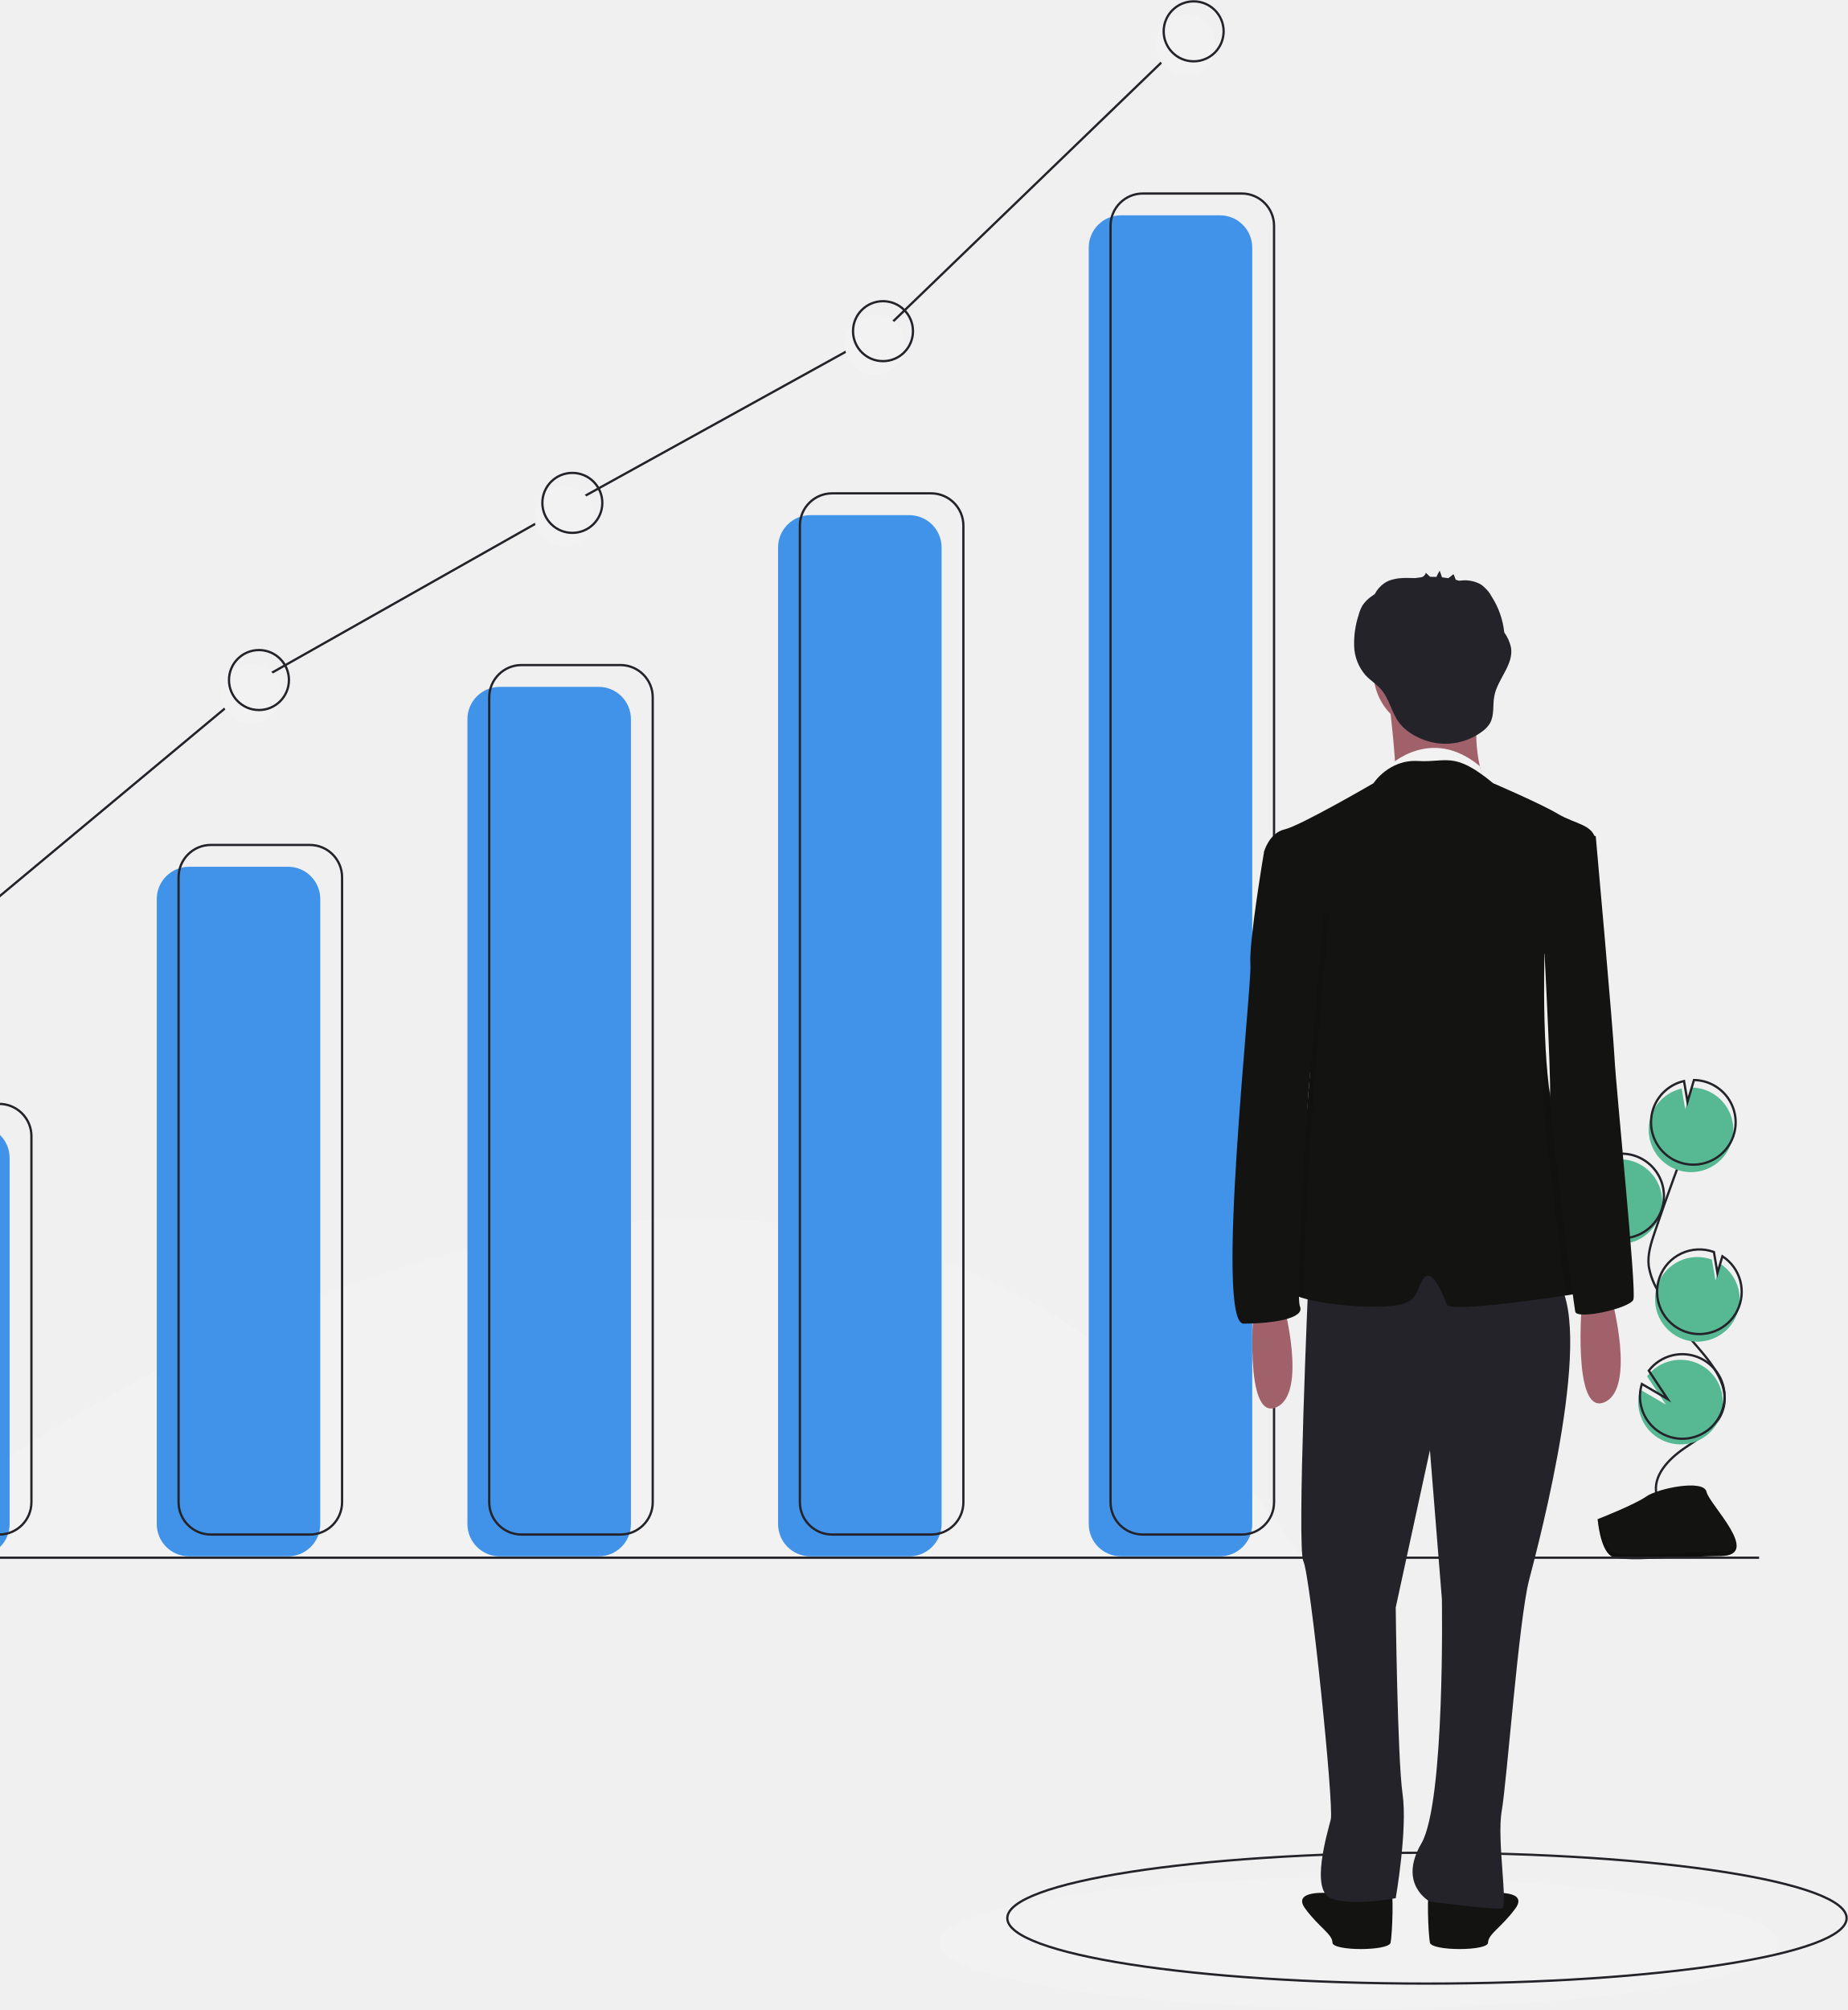
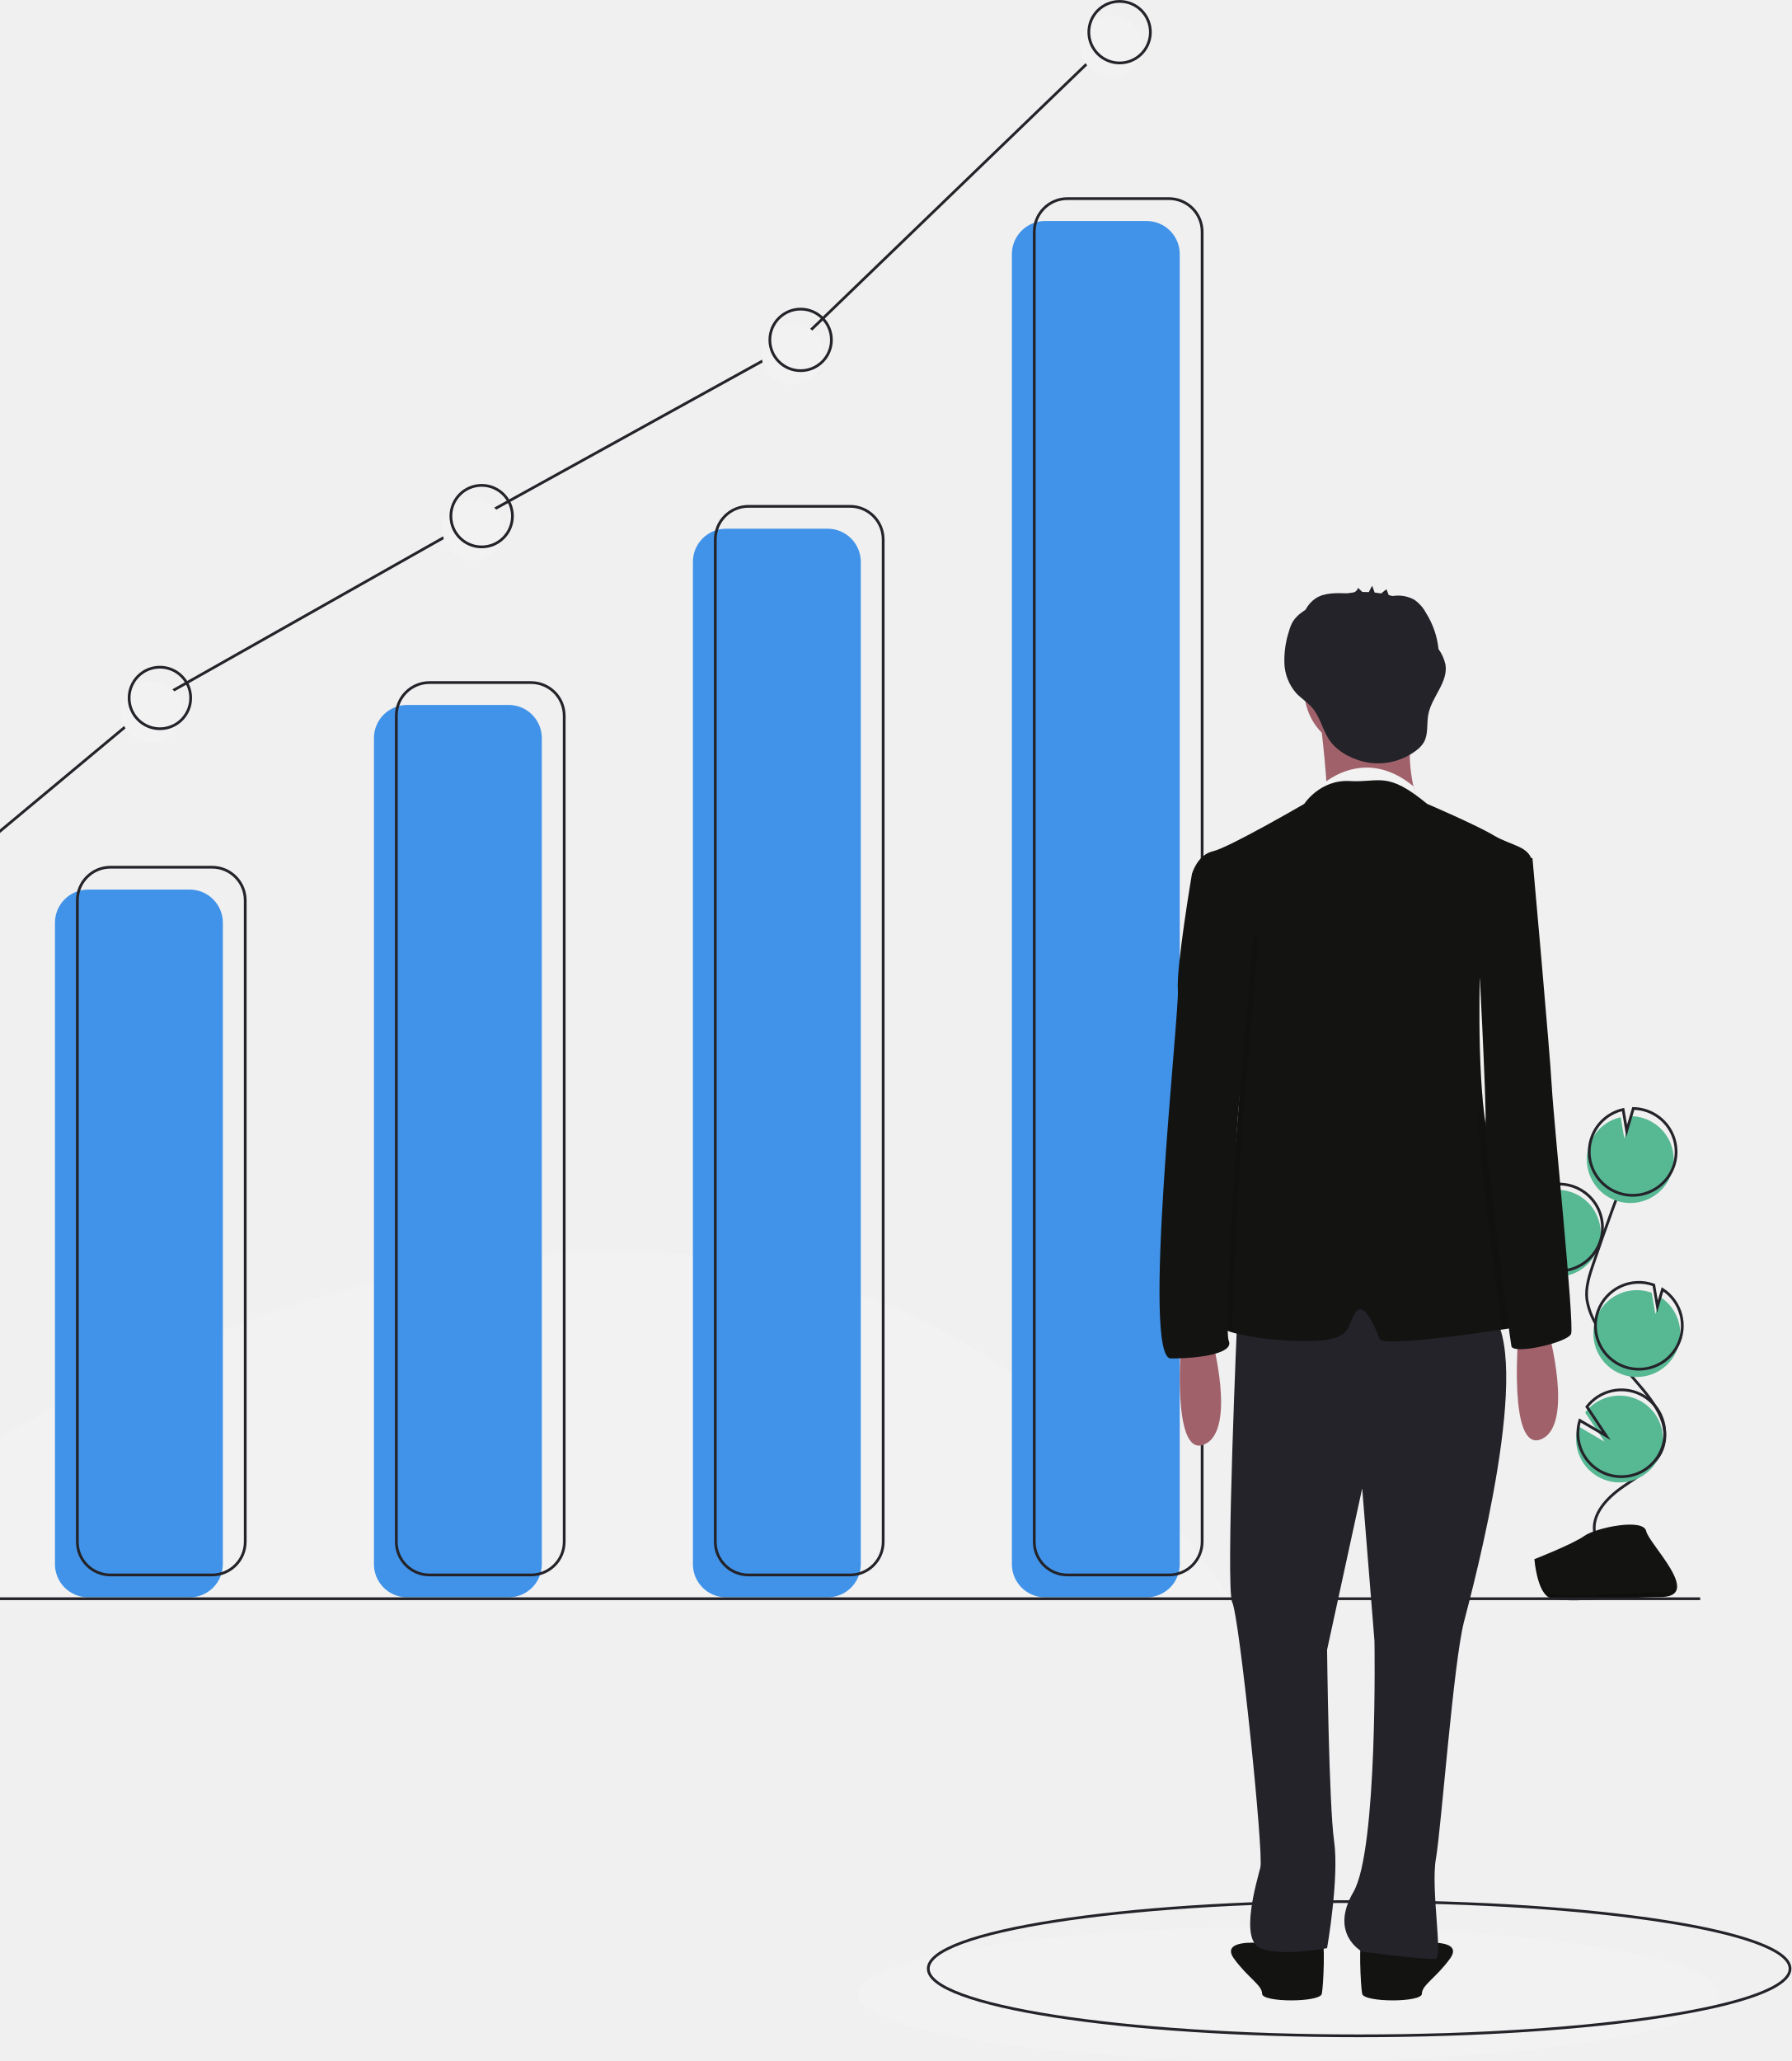
- <svg xmlns="http://www.w3.org/2000/svg" width="812" height="883" viewBox="0 0 812 883" fill="none">
-   <g clip-path="url(#clip0)">
-     <path d="M-56.241 683.106C-56.241 683.106 341.888 350.833 571.186 683.106H-56.241Z" fill="#F2F2F2" />
-     <path d="M597.07 882.17C698.91 882.17 781.467 869.304 781.467 853.433C781.467 837.562 698.91 824.696 597.07 824.696C495.231 824.696 412.674 837.562 412.674 853.433C412.674 869.304 495.231 882.17 597.07 882.17Z" fill="#F2F2F2" />
-     <path d="M627.005 871.394C728.845 871.394 811.402 858.528 811.402 842.657C811.402 826.786 728.845 813.92 627.005 813.92C525.166 813.92 442.608 826.786 442.608 842.657C442.608 858.528 525.166 871.394 627.005 871.394Z" stroke="#232329" stroke-miterlimit="10" />
-     <path d="M705.419 545.347C708.125 546.331 711.023 546.673 713.884 546.346C716.745 546.019 719.491 545.031 721.906 543.462C724.32 541.893 726.337 539.784 727.797 537.302C729.258 534.82 730.122 532.033 730.321 529.16C730.521 526.287 730.05 523.408 728.947 520.748C727.843 518.088 726.137 515.721 723.963 513.833C721.789 511.945 719.206 510.587 716.417 509.868C713.629 509.149 710.712 509.087 707.895 509.687L708.361 519.257L703.833 511.055C699.389 513.143 695.956 516.91 694.288 521.528C693.696 523.146 693.336 524.839 693.218 526.558C692.933 530.591 693.969 534.606 696.171 537.997C698.372 541.387 701.619 543.968 705.419 545.347Z" fill="#57B894" />
-     <path d="M727.823 656.346C726.225 648.207 733.151 640.992 739.992 636.301C746.833 631.611 754.827 627.003 757.161 619.044C760.516 607.605 750.523 597.129 742.746 588.095C736.975 581.391 732.02 574.026 727.983 566.155C726.228 563.064 725.033 559.687 724.452 556.179C723.839 551.109 725.468 546.063 727.109 541.227C732.577 525.115 738.422 509.138 744.645 493.296" stroke="#232329" stroke-miterlimit="10" />
-     <path d="M706.185 542.883C708.891 543.867 711.789 544.209 714.65 543.882C717.511 543.555 720.257 542.567 722.671 540.998C725.086 539.429 727.102 537.32 728.563 534.838C730.023 532.356 730.887 529.569 731.087 526.696C731.286 523.824 730.816 520.944 729.712 518.284C728.609 515.624 726.903 513.257 724.729 511.369C722.554 509.481 719.971 508.124 717.183 507.404C714.394 506.685 711.477 506.623 708.661 507.223L709.126 516.793L704.598 508.591C700.154 510.68 696.721 514.446 695.054 519.064C694.461 520.682 694.101 522.376 693.984 524.094C693.698 528.127 694.735 532.142 696.936 535.533C699.138 538.923 702.385 541.504 706.185 542.883V542.883Z" stroke="#232329" stroke-miterlimit="10" />
-     <path d="M725.55 489.991C726.613 487.06 728.395 484.444 730.734 482.384C733.073 480.323 735.893 478.884 738.934 478.2L740.465 487.298L743.303 477.743C747.244 477.801 751.064 479.111 754.212 481.482C757.361 483.853 759.674 487.163 760.818 490.935C761.962 494.706 761.878 498.744 760.578 502.465C759.278 506.186 756.829 509.397 753.585 511.635C750.341 513.873 746.47 515.023 742.53 514.917C738.59 514.812 734.785 513.457 731.666 511.048C728.546 508.64 726.272 505.302 725.173 501.517C724.074 497.732 724.206 493.696 725.551 489.991H725.55Z" fill="#57B894" />
-     <path d="M726.572 486.706C727.634 483.775 729.417 481.159 731.755 479.099C734.094 477.038 736.914 475.599 739.955 474.915L741.486 484.013L744.324 474.458C748.265 474.516 752.086 475.825 755.234 478.197C758.382 480.568 760.695 483.878 761.84 487.65C762.984 491.421 762.9 495.459 761.6 499.18C760.3 502.9 757.851 506.112 754.607 508.35C751.363 510.588 747.491 511.737 743.551 511.632C739.611 511.527 735.807 510.172 732.687 507.763C729.567 505.355 727.294 502.017 726.195 498.232C725.095 494.447 725.228 490.411 726.572 486.706V486.706Z" stroke="#232329" stroke-miterlimit="10" />
-     <path d="M739.482 588.279C743.774 589.836 748.489 589.759 752.728 588.063C756.967 586.367 760.433 583.171 762.467 579.083C764.501 574.995 764.959 570.302 763.755 565.898C762.551 561.494 759.768 557.687 755.937 555.203L753.756 562.546L752.21 553.341C752.194 553.334 752.179 553.328 752.162 553.323C749.867 552.49 747.43 552.118 744.991 552.227C742.552 552.336 740.158 552.925 737.947 553.959C735.735 554.993 733.748 556.453 732.101 558.255C730.453 560.057 729.177 562.165 728.344 564.461C727.511 566.756 727.139 569.193 727.248 571.632C727.357 574.071 727.946 576.465 728.98 578.677C730.014 580.888 731.474 582.875 733.276 584.522C735.078 586.17 737.186 587.447 739.482 588.279Z" fill="#57B894" />
-     <path d="M740.367 584.952C744.659 586.509 749.373 586.432 753.612 584.736C757.851 583.04 761.318 579.843 763.352 575.756C765.386 571.668 765.844 566.975 764.64 562.571C763.436 558.167 760.653 554.36 756.822 551.876L754.641 559.219L753.095 550.013C753.079 550.006 753.064 550 753.047 549.995C748.412 548.314 743.298 548.542 738.831 550.631C734.364 552.72 730.91 556.497 729.229 561.133C727.547 565.768 727.776 570.882 729.865 575.349C731.953 579.816 735.731 583.27 740.367 584.952V584.952Z" stroke="#232329" stroke-miterlimit="10" />
-     <path d="M720.124 619.157C720.862 623.357 723.022 627.174 726.24 629.97C729.459 632.766 733.541 634.371 737.802 634.514C742.063 634.658 746.244 633.332 749.644 630.758C753.043 628.185 755.455 624.522 756.473 620.382C757.492 616.242 757.056 611.877 755.239 608.02C753.422 604.163 750.334 601.049 746.493 599.198C742.652 597.348 738.292 596.875 734.143 597.858C729.994 598.841 726.31 601.22 723.708 604.597L731.992 617.066L720.672 610.448C719.795 613.265 719.607 616.252 720.124 619.157Z" fill="#57B894" />
-     <path d="M720.89 616.693C721.628 620.893 723.787 624.71 727.006 627.506C730.225 630.302 734.307 631.907 738.568 632.05C742.829 632.194 747.01 630.868 750.409 628.294C753.809 625.721 756.22 622.057 757.239 617.917C758.258 613.777 757.822 609.413 756.005 605.556C754.188 601.699 751.1 598.585 747.259 596.734C743.418 594.884 739.057 594.411 734.909 595.394C730.76 596.377 727.076 598.756 724.473 602.133L732.757 614.602L721.438 607.984C720.56 610.801 720.372 613.788 720.89 616.693V616.693Z" stroke="#232329" stroke-miterlimit="10" />
-     <path d="M702.008 667.371C702.008 667.371 718.416 660.941 723.36 657.419C728.305 653.898 748.6 649.694 749.826 655.341C751.053 660.988 774.484 683.428 755.96 683.577C737.436 683.726 712.918 686.616 707.982 683.61C703.047 680.604 702.008 667.371 702.008 667.371Z" fill="#131312" />
-     <path opacity="0.2" d="M756.29 681.611C737.766 681.761 713.248 684.651 708.313 681.644C704.554 679.355 703.057 671.14 702.556 667.349C702.209 667.364 702.008 667.371 702.008 667.371C702.008 667.371 703.047 680.604 707.982 683.61C712.918 686.616 737.436 683.726 755.96 683.577C761.307 683.534 763.154 681.631 763.053 678.814C762.31 680.516 760.27 681.579 756.29 681.611Z" fill="black" />
-     <path d="M-9.963 494.518H-53.427C-61.263 494.518 -67.616 500.871 -67.616 508.708V669.515C-67.616 677.352 -61.263 683.704 -53.427 683.704H-9.963C-2.126 683.704 4.227 677.352 4.227 669.515V508.708C4.227 500.871 -2.126 494.518 -9.963 494.518Z" fill="#4093E9" />
-     <path d="M126.538 380.767H83.074C75.238 380.767 68.885 387.12 68.885 394.957V669.515C68.885 677.352 75.238 683.704 83.074 683.704H126.538C134.375 683.704 140.728 677.352 140.728 669.515V394.957C140.728 387.12 134.375 380.767 126.538 380.767Z" fill="#4093E9" />
-     <path d="M263.04 301.74H219.576C211.74 301.74 205.387 308.093 205.387 315.93V669.515C205.387 677.352 211.74 683.704 219.576 683.704H263.04C270.877 683.704 277.23 677.352 277.23 669.515V315.93C277.23 308.093 270.877 301.74 263.04 301.74Z" fill="#4093E9" />
-     <path d="M399.541 226.305H356.077C348.241 226.305 341.888 232.658 341.888 240.495V669.515C341.888 677.352 348.241 683.704 356.077 683.704H399.541C407.378 683.704 413.731 677.352 413.731 669.515V240.495C413.731 232.658 407.378 226.305 399.541 226.305Z" fill="#4093E9" />
-     <path d="M536.043 94.593H492.579C484.743 94.593 478.39 100.946 478.39 108.783V669.515C478.39 677.352 484.743 683.705 492.579 683.705H536.043C543.88 683.705 550.232 677.352 550.232 669.515V108.783C550.232 100.946 543.88 94.593 536.043 94.593Z" fill="#4093E9" />
-     <path d="M-0.384 484.939H-43.847C-51.684 484.939 -58.037 491.292 -58.037 499.129V659.936C-58.037 667.772 -51.684 674.125 -43.847 674.125H-0.384C7.453 674.125 13.806 667.772 13.806 659.936V499.129C13.806 491.292 7.453 484.939 -0.384 484.939Z" stroke="#232329" stroke-miterlimit="10" />
-     <path d="M136.117 371.188H92.653C84.817 371.188 78.464 377.541 78.464 385.378V659.936C78.464 667.773 84.817 674.125 92.653 674.125H136.117C143.954 674.125 150.307 667.773 150.307 659.936V385.378C150.307 377.541 143.954 371.188 136.117 371.188Z" stroke="#232329" stroke-miterlimit="10" />
-     <path d="M272.619 292.161H229.155C221.319 292.161 214.966 298.514 214.966 306.35V659.936C214.966 667.772 221.319 674.125 229.155 674.125H272.619C280.456 674.125 286.809 667.772 286.809 659.936V306.35C286.809 298.514 280.456 292.161 272.619 292.161Z" stroke="#232329" stroke-miterlimit="10" />
-     <path d="M409.12 216.726H365.656C357.82 216.726 351.467 223.079 351.467 230.916V659.936C351.467 667.773 357.82 674.125 365.656 674.125H409.12C416.957 674.125 423.31 667.773 423.31 659.936V230.916C423.31 223.079 416.957 216.726 409.12 216.726Z" stroke="#232329" stroke-miterlimit="10" />
-     <path d="M545.622 85.014H502.158C494.322 85.014 487.969 91.367 487.969 99.204V659.936C487.969 667.773 494.322 674.125 502.158 674.125H545.622C553.459 674.125 559.812 667.773 559.812 659.936V99.204C559.812 91.367 553.459 85.014 545.622 85.014Z" stroke="#232329" stroke-miterlimit="10" />
-     <path d="M772.945 684.303H-258" stroke="#232329" stroke-miterlimit="10" />
-     <path d="M707.931 569.446C707.931 569.446 719.199 610.012 704.926 616.022C690.652 622.031 695.16 570.948 695.16 570.948L707.931 569.446Z" fill="#A0616A" />
-     <path d="M605.765 829.369C605.765 829.369 595.248 828.618 591.492 830.872C590.367 831.53 589.114 831.937 587.817 832.067C586.521 832.196 585.212 832.045 583.979 831.623C583.979 831.623 567.452 830.121 573.462 838.384C579.472 846.648 585.482 849.652 585.482 853.409C585.482 857.165 610.272 857.165 611.023 853.409C611.775 849.652 612.526 830.121 611.023 829.369C609.521 828.618 605.765 829.369 605.765 829.369Z" fill="#131312" />
-     <path d="M633.56 829.369C633.56 829.369 644.077 828.618 647.833 830.872C648.958 831.53 650.211 831.937 651.507 832.067C652.803 832.196 654.113 832.045 655.345 831.623C655.345 831.623 671.872 830.121 665.862 838.384C659.853 846.648 653.843 849.652 653.843 853.409C653.843 857.165 629.052 857.165 628.301 853.409C627.55 849.652 626.799 830.121 628.301 829.369C629.803 828.618 633.56 829.369 633.56 829.369Z" fill="#131312" />
-     <path d="M574.964 561.182C574.964 561.182 569.706 679.876 572.711 685.886C575.716 691.895 586.233 793.311 584.73 799.32C583.228 805.33 575.716 830.121 584.73 833.877C593.745 837.633 613.277 833.877 613.277 833.877C613.277 833.877 618.535 803.828 616.282 788.052C614.028 772.276 613.277 706.169 613.277 706.169L628.301 637.056L633.56 702.412C633.56 702.412 635.062 791.808 624.545 809.838C614.028 827.867 628.301 835.379 628.301 835.379C628.301 835.379 656.848 839.135 659.853 838.384C662.858 837.633 657.599 808.335 659.853 795.564C662.106 782.794 667.365 711.427 671.872 694.149C676.38 676.871 701.921 580.714 683.141 561.182C664.36 541.65 574.964 561.182 574.964 561.182Z" fill="#232329" />
-     <path d="M629.804 321.541C644.325 321.541 656.096 309.77 656.096 295.248C656.096 280.727 644.325 268.956 629.804 268.956C615.283 268.956 603.511 280.727 603.511 295.248C603.511 309.77 615.283 321.541 629.804 321.541Z" fill="#A0616A" />
-     <path d="M610.271 307.268C610.271 307.268 614.779 343.327 612.525 344.078C610.271 344.829 652.34 344.078 652.34 344.078C652.34 344.078 644.077 322.293 652.34 305.014L610.271 307.268Z" fill="#A0616A" />
-     <path d="M610.271 336.566C610.271 336.566 628.581 318.537 650.226 336.566L651.628 341.94L640.32 341.825H610.271V336.566Z" fill="#F2F2F2" />
-     <path d="M699.668 567.192C697.932 567.537 693.681 568.244 688.136 569.085C669.679 571.872 636.971 576.094 635.814 573.202C634.311 569.446 629.053 555.924 625.297 561.933C621.54 567.943 623.794 573.202 608.018 573.953C597.283 574.464 581.68 572.886 573.041 570.407C568.985 569.243 566.461 567.883 566.701 566.441C567.452 561.933 575.716 476.294 575.716 468.03C575.716 459.767 578.721 419.952 578.721 419.952L557.13 377.47L555.433 374.127C555.433 374.127 557.686 365.864 564.447 364.361C571.208 362.859 603.511 344.078 603.511 344.078C603.511 344.078 610.272 333.561 623.043 334.312C635.814 335.063 638.819 329.805 656.097 344.078C656.097 344.078 677.131 353.093 684.643 357.6C692.156 362.107 700.419 362.108 701.17 369.62C701.32 371.13 700.502 374.037 699.097 377.71C693.951 391.172 680.947 414.994 678.911 418.705C678.731 419.028 678.633 419.201 678.633 419.201C678.633 419.201 678.243 432.708 678.656 448.521V448.558C679.062 463.726 680.204 481.011 683.141 490.567C689.151 510.099 707.18 565.689 699.668 567.192Z" fill="#131312" />
-     <path d="M663.936 284.455C663.411 282.062 662.399 279.802 660.965 277.815C660.393 272.321 658.56 267.033 655.609 262.363C654.453 260.175 652.812 258.281 650.811 256.825C648.519 255.505 645.904 254.853 643.261 254.943C642.782 254.935 641.92 255.08 641.144 255.115C640.647 254.962 640.146 254.824 639.643 254.695C639.35 254.043 638.769 252.142 638.607 252.271L636.416 254.011C635.49 253.85 634.559 253.725 633.624 253.625C633.284 252.655 632.944 251.685 632.604 250.714C632.052 251.582 631.568 252.492 631.156 253.434C630.226 253.389 629.296 253.373 628.364 253.386L626.502 251.598C626.393 252.097 626.14 252.553 625.775 252.91C625.41 253.267 624.949 253.51 624.448 253.61C623.591 253.698 622.738 253.813 621.888 253.949C621.818 253.949 621.748 253.949 621.68 253.948C617.095 253.833 612.161 253.628 608.327 256.145C606.533 257.377 605.072 259.035 604.076 260.97C603.607 261.289 603.136 261.605 602.68 261.944C601.142 262.993 599.809 264.314 598.747 265.843C597.974 267.161 597.389 268.581 597.006 270.06C595.543 274.512 594.865 279.185 595.003 283.87C595.16 288.587 596.939 293.105 600.041 296.661C602.008 298.774 604.508 300.334 606.477 302.445C610.532 306.79 611.292 312.851 614.76 317.449C618.428 322.312 625.123 325.512 631.003 326.429C634.538 326.962 638.143 326.791 641.612 325.926C645.081 325.061 648.344 323.519 651.215 321.388C652.593 320.429 653.763 319.202 654.656 317.78C656.697 314.251 655.832 309.814 656.59 305.808C658.01 298.298 665.177 291.997 663.936 284.455Z" fill="#232329" />
-     <path d="M563.696 571.699C563.696 571.699 574.965 612.266 560.691 618.275C546.418 624.285 550.925 573.202 550.925 573.202L563.696 571.699Z" fill="#A0616A" />
-     <path opacity="0.1" d="M577.21 479.644C577.21 479.644 572.282 552.783 573.041 570.407C568.984 569.243 566.46 567.883 566.7 566.441C567.452 561.933 575.715 476.294 575.715 468.03C575.715 459.767 578.72 419.952 578.72 419.952L557.13 377.47C557.475 375.367 557.686 374.127 557.686 374.127L568.579 397.039L583.979 401.171L577.21 479.644Z" fill="black" />
-     <path d="M560.691 369.62L555.432 374.127C555.432 374.127 548.671 413.942 549.423 423.708C550.174 433.474 533.647 581.465 546.418 581.465C559.189 581.465 573.462 579.212 571.208 573.953C568.955 568.694 574.96 479.644 574.96 479.644L581.725 401.171L560.691 369.62Z" fill="#131312" />
-     <path opacity="0.1" d="M699.097 377.711C693.951 391.173 680.947 414.994 678.911 418.705C678.971 409.097 679.009 402.298 679.009 402.298L694.785 369.995L698.165 367.366C698.165 367.366 698.526 371.34 699.097 377.711Z" fill="black" />
-     <path opacity="0.1" d="M699.667 567.192C697.932 567.537 693.68 568.244 688.136 569.085C685.259 547.81 677.566 486.631 678.054 480.869C678.295 478.029 678.498 463.996 678.655 448.558C679.061 463.726 680.203 481.011 683.14 490.567C689.15 510.099 707.18 565.689 699.667 567.192Z" fill="black" />
-     <path d="M689.901 364.361L701.17 367.366C701.17 367.366 708.682 450.752 709.433 465.025C710.184 479.299 719.199 567.192 717.697 570.948C716.194 574.704 692.906 579.963 692.155 576.207C691.404 572.45 680.483 487.695 681.061 480.867C681.638 474.04 677.882 403.425 677.882 403.425L689.901 364.361Z" fill="#131312" />
-     <path d="M-22.715 412.498L113.787 298.747L251.485 220.917L387.987 145.482L524.488 13.77" stroke="#232329" stroke-miterlimit="10" />
-     <path d="M110.195 317.905C117.469 317.905 123.366 312.008 123.366 304.733C123.366 297.459 117.469 291.562 110.195 291.562C102.92 291.562 97.023 297.459 97.023 304.733C97.023 312.008 102.92 317.905 110.195 317.905Z" fill="#F2F2F2" />
-     <path d="M247.894 240.075C255.168 240.075 261.065 234.178 261.065 226.904C261.065 219.629 255.168 213.732 247.894 213.732C240.62 213.732 234.723 219.629 234.723 226.904C234.723 234.178 240.62 240.075 247.894 240.075Z" fill="#F2F2F2" />
-     <path d="M384.395 164.64C391.669 164.64 397.566 158.743 397.566 151.469C397.566 144.194 391.669 138.297 384.395 138.297C377.121 138.297 371.224 144.194 371.224 151.469C371.224 158.743 377.121 164.64 384.395 164.64Z" fill="#F2F2F2" />
-     <path d="M520.896 32.928C528.17 32.928 534.067 27.031 534.067 19.757C534.067 12.482 528.17 6.586 520.896 6.586C513.622 6.586 507.725 12.482 507.725 19.757C507.725 27.031 513.622 32.928 520.896 32.928Z" fill="#F2F2F2" />
-     <path d="M113.786 311.918C121.061 311.918 126.958 306.021 126.958 298.747C126.958 291.472 121.061 285.575 113.786 285.575C106.512 285.575 100.615 291.472 100.615 298.747C100.615 306.021 106.512 311.918 113.786 311.918Z" stroke="#232329" stroke-miterlimit="10" />
-     <path d="M251.486 234.088C258.76 234.088 264.657 228.191 264.657 220.917C264.657 213.643 258.76 207.746 251.486 207.746C244.211 207.746 238.314 213.643 238.314 220.917C238.314 228.191 244.211 234.088 251.486 234.088Z" stroke="#232329" stroke-miterlimit="10" />
-     <path d="M387.987 158.653C395.261 158.653 401.158 152.756 401.158 145.482C401.158 138.207 395.261 132.311 387.987 132.311C380.712 132.311 374.815 138.207 374.815 145.482C374.815 152.756 380.712 158.653 387.987 158.653Z" stroke="#232329" stroke-miterlimit="10" />
-     <path d="M524.489 26.941C531.763 26.941 537.66 21.044 537.66 13.77C537.66 6.496 531.763 0.599 524.489 0.599C517.214 0.599 511.317 6.496 511.317 13.77C511.317 21.044 517.214 26.941 524.489 26.941Z" stroke="#232329" stroke-miterlimit="10" />
-   </g>
-   <defs>
-     <clipPath id="clip0">
-       <rect width="1070" height="882.17" fill="white" transform="translate(-258)" />
-     </clipPath>
-   </defs>
+ <svg xmlns="http://www.w3.org/2000/svg" width="652" height="750" viewBox="0 0 652 750" fill="none">
+   <path d="M-86.411 580.76C-86.411 580.76 252.185 298.27 447.196 580.76Z" fill="#F2F2F2" />
+   <path d="M469.209 750C555.82 750 626.032 739.062 626.032 725.568C626.032 712.075 555.82 701.137 469.209 701.137C382.598 701.137 312.386 712.075 312.386 725.568C312.386 739.062 382.598 750 469.209 750Z" fill="#F2F2F2" />
+   <path d="M494.667 740.838C581.278 740.838 651.49 729.9 651.49 716.406C651.49 702.913 581.278 691.975 494.667 691.975C408.056 691.975 337.844 702.913 337.844 716.406C337.844 729.9 408.056 740.838 494.667 740.838Z" stroke="#232329" stroke-miterlimit="10" />
+   <path d="M561.356 463.641C563.658 464.478 566.122 464.768 568.556 464.49C570.989 464.212 573.324 463.373 575.377 462.038C577.431 460.704 579.146 458.911 580.388 456.801C581.63 454.691 582.365 452.322 582.535 449.879C582.704 447.437 582.304 444.989 581.366 442.727C580.427 440.466 578.976 438.453 577.127 436.848C575.278 435.243 573.081 434.089 570.71 433.477C568.338 432.866 565.857 432.813 563.462 433.324L563.858 441.46L560.007 434.487C556.228 436.262 553.308 439.465 551.89 443.391C551.386 444.766 551.08 446.206 550.98 447.667C550.737 451.095 551.618 454.509 553.491 457.392C555.363 460.274 558.124 462.468 561.356 463.641V463.641Z" fill="#57B894" />
+   <path d="M580.411 558.01C579.051 551.09 584.942 544.955 590.76 540.968C596.578 536.981 603.377 533.063 605.362 526.296C608.215 516.571 599.716 507.665 593.102 499.984C588.194 494.284 583.98 488.023 580.547 481.332C579.054 478.703 578.038 475.832 577.544 472.85C577.023 468.539 578.408 464.25 579.804 460.138C584.453 446.44 589.425 432.857 594.717 419.388" stroke="#232329" stroke-miterlimit="10" />
+   <path d="M562.008 461.546C564.309 462.383 566.774 462.673 569.207 462.395C571.64 462.117 573.976 461.278 576.029 459.943C578.082 458.609 579.798 456.816 581.04 454.706C582.282 452.596 583.016 450.227 583.186 447.784C583.356 445.342 582.956 442.894 582.017 440.632C581.079 438.371 579.628 436.358 577.779 434.753C575.929 433.148 573.733 431.994 571.361 431.383C568.99 430.771 566.509 430.718 564.114 431.229L564.509 439.365L560.658 432.392C556.879 434.167 553.959 437.37 552.541 441.296C552.037 442.671 551.731 444.111 551.631 445.572C551.388 449 552.27 452.415 554.142 455.297C556.015 458.18 558.776 460.373 562.008 461.546V461.546Z" stroke="#232329" stroke-miterlimit="10" />
+   <path d="M578.477 416.578C579.381 414.087 580.897 411.863 582.886 410.111C584.875 408.359 587.273 407.136 589.859 406.554L591.161 414.289L593.575 406.165C596.927 406.215 600.176 407.328 602.854 409.344C605.531 411.36 607.498 414.175 608.471 417.381C609.445 420.588 609.373 424.02 608.268 427.183C607.162 430.347 605.079 433.077 602.32 434.98C599.561 436.883 596.269 437.86 592.918 437.77C589.567 437.681 586.331 436.529 583.678 434.481C581.025 432.433 579.091 429.596 578.157 426.378C577.222 423.16 577.334 419.728 578.478 416.578H578.477Z" fill="#57B894" />
+   <path d="M579.346 413.785C580.249 411.294 581.765 409.07 583.754 407.318C585.743 405.566 588.141 404.343 590.728 403.761L592.03 411.496L594.444 403.372C597.795 403.422 601.044 404.535 603.722 406.551C606.399 408.567 608.367 411.381 609.34 414.588C610.313 417.794 610.241 421.227 609.136 424.39C608.03 427.554 605.947 430.284 603.188 432.187C600.429 434.09 597.137 435.067 593.786 434.977C590.435 434.888 587.2 433.736 584.546 431.688C581.893 429.64 579.96 426.803 579.025 423.585C578.09 420.367 578.202 416.935 579.346 413.785V413.785Z" stroke="#232329" stroke-miterlimit="10" />
+   <path d="M590.325 500.141C593.976 501.464 597.985 501.399 601.591 499.957C605.196 498.515 608.144 495.798 609.874 492.323C611.603 488.847 611.993 484.857 610.969 481.113C609.945 477.369 607.578 474.132 604.32 472.02L602.465 478.263L601.15 470.437C601.137 470.431 601.124 470.426 601.11 470.422C599.158 469.714 597.085 469.397 595.011 469.49C592.937 469.583 590.901 470.083 589.02 470.962C587.139 471.842 585.449 473.083 584.048 474.615C582.647 476.147 581.561 477.939 580.853 479.891C580.145 481.842 579.828 483.914 579.921 485.988C580.014 488.061 580.514 490.097 581.394 491.977C582.274 493.857 583.515 495.546 585.047 496.947C586.58 498.348 588.373 499.433 590.325 500.141V500.141Z" fill="#57B894" />
+   <path d="M591.078 497.312C594.729 498.635 598.738 498.57 602.344 497.128C605.949 495.686 608.897 492.969 610.627 489.493C612.356 486.018 612.746 482.028 611.722 478.284C610.698 474.54 608.331 471.303 605.073 469.191L603.218 475.434L601.903 467.608C601.89 467.602 601.877 467.597 601.863 467.593C597.921 466.163 593.572 466.357 589.773 468.133C585.974 469.909 583.036 473.121 581.606 477.062C580.176 481.003 580.37 485.35 582.147 489.148C583.923 492.945 587.136 495.882 591.078 497.312V497.312Z" stroke="#232329" stroke-miterlimit="10" />
+   <path d="M573.863 526.393C574.491 529.963 576.327 533.208 579.064 535.586C581.802 537.963 585.274 539.327 588.898 539.449C592.521 539.571 596.077 538.443 598.968 536.256C601.859 534.068 603.91 530.953 604.777 527.433C605.643 523.914 605.273 520.203 603.727 516.924C602.182 513.645 599.555 510.997 596.289 509.424C593.022 507.851 589.314 507.448 585.785 508.284C582.257 509.12 579.124 511.143 576.91 514.014L583.956 524.615L574.329 518.988C573.583 521.383 573.423 523.923 573.863 526.393V526.393Z" fill="#57B894" />
+   <path d="M574.514 524.298C575.142 527.868 576.978 531.114 579.716 533.491C582.453 535.868 585.925 537.232 589.549 537.354C593.173 537.476 596.728 536.349 599.62 534.161C602.511 531.973 604.561 528.858 605.428 525.339C606.294 521.819 605.924 518.108 604.378 514.829C602.833 511.55 600.207 508.902 596.94 507.329C593.673 505.756 589.965 505.354 586.437 506.189C582.908 507.025 579.775 509.048 577.562 511.919L584.607 522.52L574.98 516.894C574.234 519.289 574.074 521.828 574.514 524.298V524.298Z" stroke="#232329" stroke-miterlimit="10" />
+   <path d="M558.455 567.383C558.455 567.383 572.409 561.916 576.615 558.922C580.82 555.929 598.08 552.354 599.123 557.155C600.166 561.956 620.094 581.034 604.339 581.161C588.585 581.288 567.734 583.745 563.536 581.189C559.339 578.633 558.455 567.383 558.455 567.383Z" fill="#131312" />
+   <path opacity="0.2" d="M604.621 579.489C588.866 579.617 568.015 582.073 563.817 579.518C560.621 577.571 559.347 570.587 558.921 567.364C558.626 567.377 558.455 567.383 558.455 567.383C558.455 567.383 559.339 578.633 563.536 581.189C567.734 583.745 588.585 581.288 604.339 581.161C608.887 581.124 610.458 579.507 610.372 577.111C609.74 578.558 608.005 579.462 604.621 579.489Z" fill="black" />
+   <path d="M69.037 323.719H32.073C25.408 323.719 20.005 329.12 20.005 335.783V569.205C20.005 575.868 25.408 581.269 32.073 581.269H69.037C75.702 581.269 81.105 575.868 81.105 569.205V335.783C81.105 329.12 75.702 323.719 69.037 323.719Z" fill="#4093E9" />
+   <path d="M185.127 256.532H148.163C141.498 256.532 136.095 261.933 136.095 268.596V569.205C136.095 575.868 141.498 581.269 148.163 581.269H185.127C191.792 581.269 197.195 575.868 197.195 569.205V268.596C197.195 261.933 191.792 256.532 185.127 256.532Z" fill="#4093E9" />
+   <path d="M301.217 192.399H264.252C257.588 192.399 252.185 197.8 252.185 204.463V569.205C252.185 575.868 257.588 581.269 264.252 581.269H301.217C307.882 581.269 313.285 575.868 313.285 569.205V204.463C313.285 197.8 307.882 192.399 301.217 192.399Z" fill="#4093E9" />
+   <path d="M417.307 80.421H380.342C373.677 80.421 368.274 85.822 368.274 92.484V569.205C368.274 575.868 373.677 581.269 380.342 581.269H417.307C423.971 581.269 429.374 575.868 429.374 569.205V92.484C429.374 85.822 423.971 80.421 417.307 80.421Z" fill="#4093E9" />
+   <path d="M77.184 315.575H40.219C33.554 315.575 28.151 320.976 28.151 327.639V561.062C28.151 567.724 33.554 573.125 40.219 573.125H77.184C83.848 573.125 89.251 567.724 89.251 561.062V327.639C89.251 320.976 83.848 315.575 77.184 315.575Z" stroke="#232329" stroke-miterlimit="10" />
+   <path d="M193.273 248.388H156.309C149.644 248.388 144.241 253.789 144.241 260.452V561.062C144.241 567.724 149.644 573.125 156.309 573.125H193.273C199.938 573.125 205.341 567.724 205.341 561.062V260.452C205.341 253.789 199.938 248.388 193.273 248.388Z" stroke="#232329" stroke-miterlimit="10" />
+   <path d="M309.364 184.255H272.4C265.735 184.255 260.332 189.656 260.332 196.319V561.061C260.332 567.724 265.735 573.125 272.4 573.125H309.364C316.029 573.125 321.432 567.724 321.432 561.061V196.319C321.432 189.656 316.029 184.255 309.364 184.255Z" stroke="#232329" stroke-miterlimit="10" />
+   <path d="M425.454 72.277H388.49C381.825 72.277 376.422 77.678 376.422 84.341V561.062C376.422 567.724 381.825 573.125 388.49 573.125H425.454C432.119 573.125 437.522 567.724 437.522 561.062V84.341C437.522 77.678 432.119 72.277 425.454 72.277Z" stroke="#232329" stroke-miterlimit="10" />
+   <path d="M618.785 581.778H-258" stroke="#232329" stroke-miterlimit="10" />
+   <path d="M563.493 484.129C563.493 484.129 573.076 518.617 560.938 523.727C548.799 528.836 552.632 485.406 552.632 485.406L563.493 484.129Z" fill="#A0616A" />
+   <path d="M476.603 705.11C476.603 705.11 467.659 704.471 464.464 706.387C463.508 706.946 462.442 707.293 461.339 707.403C460.237 707.513 459.123 707.385 458.075 707.026C458.075 707.026 444.02 705.749 449.131 712.774C454.242 719.799 459.353 722.354 459.353 725.547C459.353 728.741 480.436 728.741 481.075 725.547C481.714 722.354 482.353 705.749 481.075 705.11C479.797 704.471 476.603 705.11 476.603 705.11Z" fill="#131312" />
+   <path d="M500.242 705.11C500.242 705.11 509.187 704.471 512.381 706.387C513.338 706.946 514.403 707.293 515.506 707.403C516.609 707.513 517.722 707.385 518.77 707.026C518.77 707.026 532.826 705.749 527.715 712.774C522.604 719.799 517.492 722.354 517.492 725.547C517.492 728.741 496.409 728.741 495.77 725.547C495.131 722.354 494.492 705.749 495.77 705.11C497.048 704.471 500.242 705.11 500.242 705.11Z" fill="#131312" />
+   <path d="M450.409 477.104C450.409 477.104 445.936 578.014 448.492 583.123C451.047 588.233 459.992 674.454 458.714 679.563C457.436 684.672 451.047 705.749 458.714 708.942C466.381 712.135 482.992 708.942 482.992 708.942C482.992 708.942 487.464 683.395 485.548 669.983C483.631 656.571 482.992 600.367 482.992 600.367L495.77 541.61L500.242 597.174C500.242 597.174 501.52 673.176 492.575 688.504C483.631 703.833 495.77 710.219 495.77 710.219C495.77 710.219 520.048 713.413 522.603 712.774C525.159 712.135 520.687 687.227 522.603 676.37C524.52 665.512 528.992 604.838 532.826 590.149C536.659 575.459 558.381 493.709 542.409 477.104C526.437 460.498 450.409 477.104 450.409 477.104Z" fill="#232329" />
+   <path d="M497.048 273.367C509.398 273.367 519.409 263.359 519.409 251.013C519.409 238.668 509.398 228.66 497.048 228.66C484.698 228.66 474.687 238.668 474.687 251.013C474.687 263.359 484.698 273.367 497.048 273.367Z" fill="#A0616A" />
+   <path d="M480.437 261.232C480.437 261.232 484.27 291.888 482.353 292.527C480.436 293.166 516.215 292.527 516.215 292.527C516.215 292.527 509.187 274.005 516.215 259.316L480.437 261.232Z" fill="#A0616A" />
+   <path d="M480.437 286.14C480.437 286.14 496.008 270.812 514.417 286.14L515.609 290.709L505.992 290.611H480.437V286.14Z" fill="#F2F2F2" />
+   <path d="M556.465 482.213C554.989 482.507 551.373 483.107 546.658 483.822C530.961 486.192 503.143 489.781 502.159 487.322C500.882 484.129 496.409 472.633 493.215 477.742C490.02 482.852 491.937 487.322 478.52 487.961C469.391 488.395 456.121 487.054 448.773 484.946C445.323 483.956 443.177 482.801 443.381 481.574C444.02 477.742 451.048 404.933 451.048 397.908C451.048 390.883 453.604 357.033 453.604 357.033L435.242 320.916L433.798 318.074C433.798 318.074 435.715 311.048 441.465 309.771C447.215 308.494 474.687 292.527 474.687 292.527C474.687 292.527 480.437 283.586 491.298 284.224C502.159 284.863 504.715 280.392 519.409 292.527C519.409 292.527 537.298 300.191 543.687 304.023C550.076 307.855 557.104 307.855 557.743 314.242C557.871 315.526 557.174 317.997 555.98 321.12C551.603 332.565 540.544 352.818 538.813 355.973C538.659 356.247 538.576 356.394 538.576 356.394C538.576 356.394 538.244 367.878 538.595 381.322V381.354C538.94 394.248 539.912 408.944 542.41 417.068C547.521 433.674 562.854 480.936 556.465 482.213Z" fill="#131312" />
+   <path d="M526.077 241.837C525.63 239.802 524.77 237.881 523.55 236.192C523.063 231.521 521.505 227.025 518.995 223.055C518.012 221.195 516.616 219.584 514.914 218.346C512.965 217.224 510.741 216.67 508.494 216.746C508.086 216.739 507.353 216.863 506.693 216.893C506.27 216.762 505.844 216.646 505.417 216.536C505.167 215.981 504.673 214.365 504.535 214.474L502.672 215.954C501.884 215.817 501.093 215.711 500.298 215.626C500.008 214.801 499.719 213.976 499.43 213.151C498.96 213.889 498.549 214.662 498.199 215.464C497.408 215.425 496.616 215.411 495.824 215.423L494.241 213.902C494.147 214.326 493.932 214.714 493.622 215.018C493.312 215.322 492.92 215.529 492.494 215.613C491.765 215.688 491.039 215.785 490.316 215.902C490.257 215.901 490.197 215.902 490.14 215.9C486.24 215.803 482.044 215.628 478.783 217.768C477.257 218.816 476.015 220.225 475.168 221.87C474.769 222.141 474.368 222.411 473.98 222.698C472.672 223.59 471.539 224.714 470.635 226.013C469.979 227.134 469.48 228.341 469.155 229.598C467.911 233.384 467.334 237.357 467.451 241.339C467.585 245.349 469.098 249.191 471.736 252.214C473.409 254.011 475.535 255.337 477.21 257.131C480.658 260.826 481.304 265.978 484.254 269.887C487.374 274.022 493.068 276.743 498.068 277.523C501.074 277.975 504.141 277.83 507.091 277.095C510.041 276.359 512.816 275.048 515.258 273.237C516.43 272.421 517.425 271.378 518.185 270.169C519.92 267.168 519.185 263.396 519.829 259.99C521.037 253.606 527.132 248.248 526.077 241.837Z" fill="#232329" />
+   <path d="M440.825 486.045C440.825 486.045 450.409 520.533 438.27 525.643C426.131 530.752 429.964 487.322 429.964 487.322L440.825 486.045Z" fill="#A0616A" />
+   <path opacity="0.1" d="M452.319 407.782C452.319 407.782 448.128 469.963 448.773 484.946C445.323 483.956 443.176 482.801 443.381 481.574C444.02 477.742 451.047 404.933 451.047 397.908C451.047 390.883 453.603 357.033 453.603 357.033L435.241 320.916C435.535 319.128 435.714 318.074 435.714 318.074L444.978 337.553L458.075 341.066L452.319 407.782Z" fill="black" />
+   <path d="M438.27 314.242L433.797 318.074C433.797 318.074 428.047 351.924 428.686 360.226C429.325 368.529 415.269 494.348 426.131 494.348C436.992 494.348 449.131 492.432 447.214 487.961C445.297 483.49 450.405 407.782 450.405 407.782L456.159 341.066L438.27 314.242Z" fill="#131312" />
+   <path opacity="0.1" d="M555.98 321.12C551.603 332.565 540.544 352.818 538.812 355.973C538.864 347.804 538.896 342.024 538.896 342.024L552.312 314.561L555.187 312.326C555.187 312.326 555.494 315.704 555.98 321.12Z" fill="black" />
+   <path opacity="0.1" d="M556.465 482.213C554.989 482.507 551.373 483.107 546.658 483.822C544.211 465.735 537.669 413.722 538.084 408.823C538.289 406.409 538.461 394.478 538.595 381.354C538.941 394.248 539.912 408.944 542.41 417.068C547.521 433.674 562.854 480.935 556.465 482.213Z" fill="black" />
+   <path d="M548.16 309.771L557.743 312.326C557.743 312.326 564.132 383.219 564.771 395.353C565.41 407.488 573.077 482.213 571.799 485.406C570.521 488.6 550.715 493.07 550.076 489.877C549.438 486.684 540.15 414.626 540.641 408.822C541.132 403.017 537.938 342.982 537.938 342.982L548.16 309.771Z" fill="#131312" />
+   <path d="M-57.898 350.696L58.193 253.987L175.301 187.818L291.391 123.685L407.481 11.707" stroke="#232329" stroke-miterlimit="10" />
+   <path d="M55.137 270.275C61.324 270.275 66.339 265.261 66.339 259.077C66.339 252.893 61.324 247.879 55.137 247.879C48.951 247.879 43.935 252.893 43.935 259.077C43.935 265.261 48.951 270.275 55.137 270.275Z" fill="#F2F2F2" />
+   <path d="M172.246 204.106C178.432 204.106 183.447 199.092 183.447 192.908C183.447 186.724 178.432 181.71 172.246 181.71C166.059 181.71 161.044 186.724 161.044 192.908C161.044 199.092 166.059 204.106 172.246 204.106Z" fill="#F2F2F2" />
+   <path d="M288.335 139.973C294.522 139.973 299.537 134.959 299.537 128.775C299.537 122.591 294.522 117.577 288.335 117.577C282.149 117.577 277.134 122.591 277.134 128.775C277.134 134.959 282.149 139.973 288.335 139.973Z" fill="#F2F2F2" />
+   <path d="M404.426 27.994C410.613 27.994 415.628 22.981 415.628 16.797C415.628 10.612 410.613 5.599 404.426 5.599C398.24 5.599 393.225 10.612 393.225 16.797C393.225 22.981 398.24 27.994 404.426 27.994Z" fill="#F2F2F2" />
+   <path d="M58.193 265.185C64.379 265.185 69.395 260.172 69.395 253.987C69.395 247.803 64.379 242.789 58.193 242.789C52.006 242.789 46.991 247.803 46.991 253.987C46.991 260.172 52.006 265.185 58.193 265.185Z" stroke="#232329" stroke-miterlimit="10" />
+   <path d="M175.301 199.016C181.488 199.016 186.503 194.002 186.503 187.818C186.503 181.634 181.488 176.62 175.301 176.62C169.115 176.62 164.1 181.634 164.1 187.818C164.1 194.002 169.115 199.016 175.301 199.016Z" stroke="#232329" stroke-miterlimit="10" />
+   <path d="M291.391 134.883C297.578 134.883 302.593 129.87 302.593 123.685C302.593 117.501 297.578 112.487 291.391 112.487C285.205 112.487 280.189 117.501 280.189 123.685C280.189 129.87 285.205 134.883 291.391 134.883Z" stroke="#232329" stroke-miterlimit="10" />
+   <path d="M407.481 22.905C413.668 22.905 418.683 17.891 418.683 11.707C418.683 5.522 413.668 0.509 407.481 0.509C401.294 0.509 396.279 5.522 396.279 11.707C396.279 17.891 401.294 22.905 407.481 22.905Z" stroke="#232329" stroke-miterlimit="10" />
</svg>
